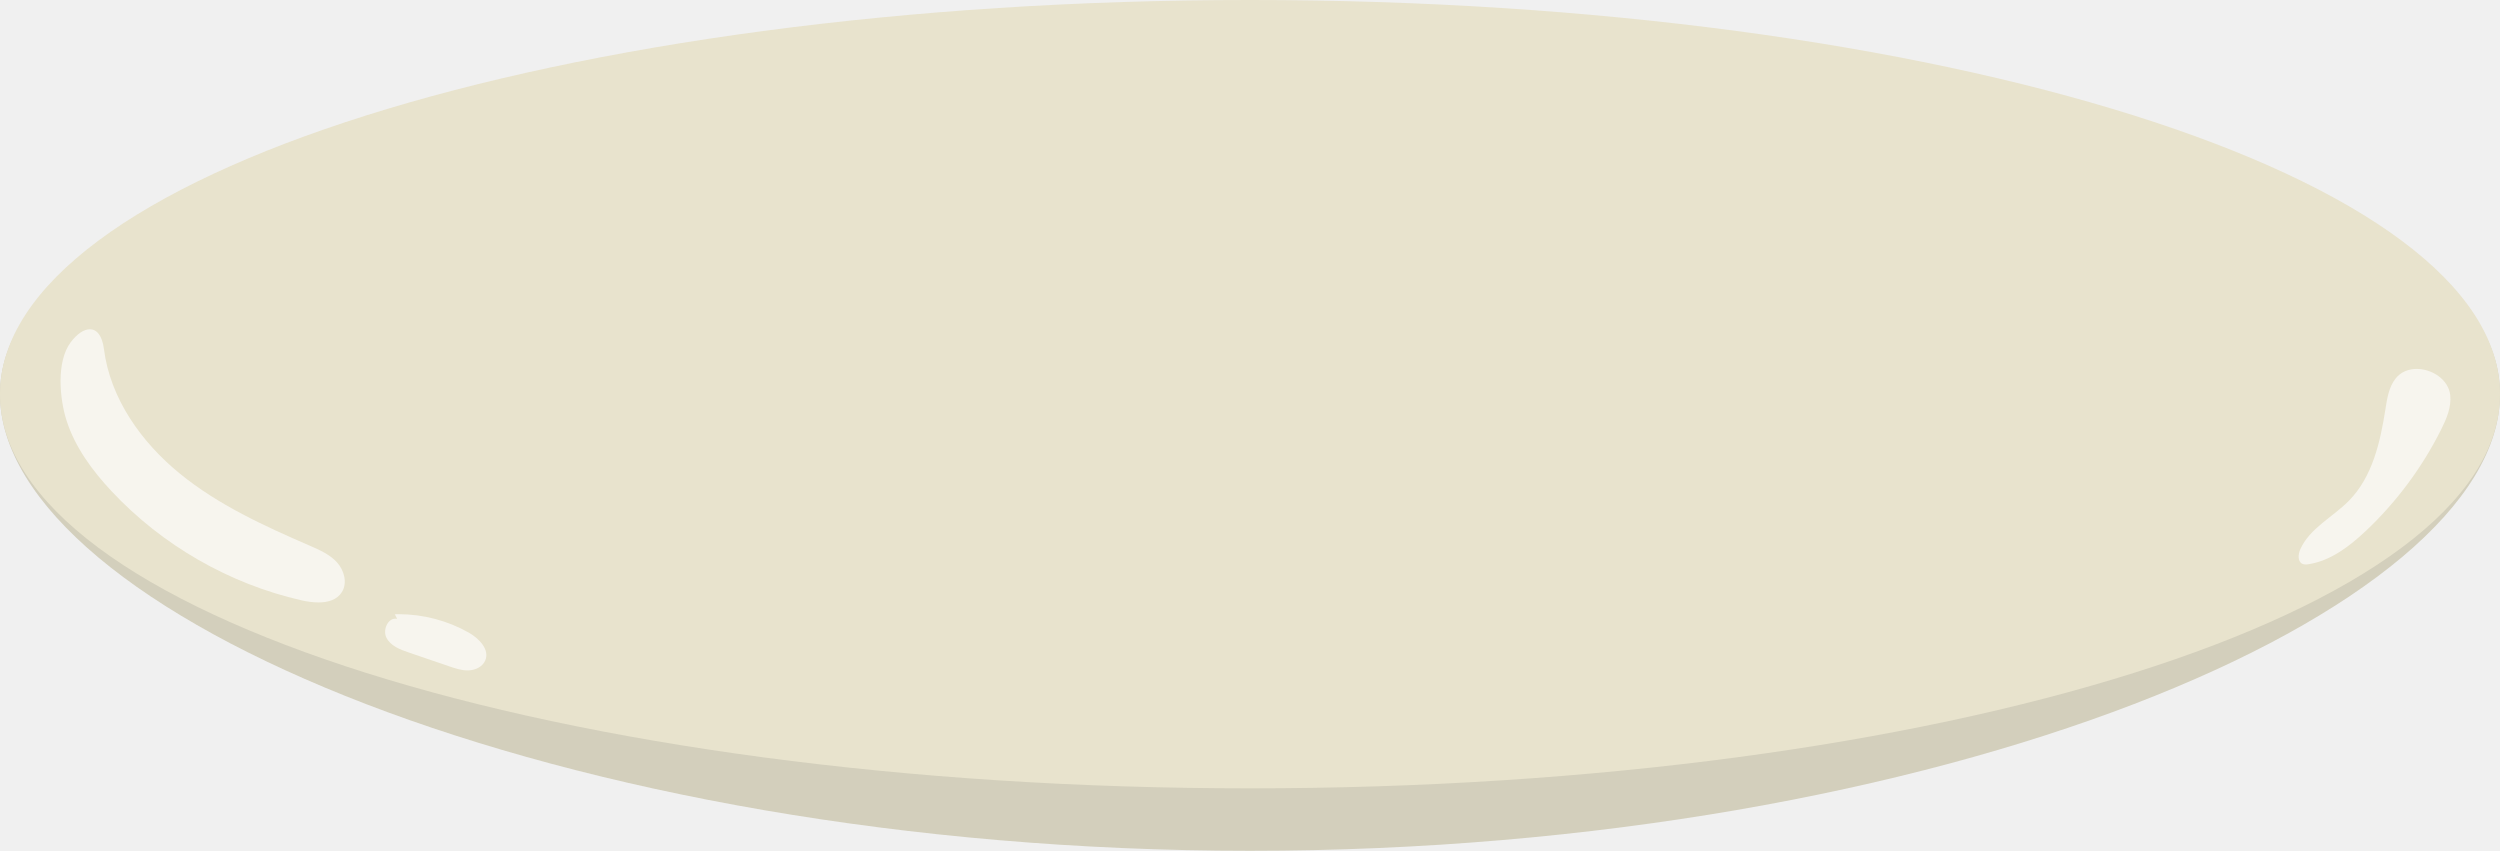
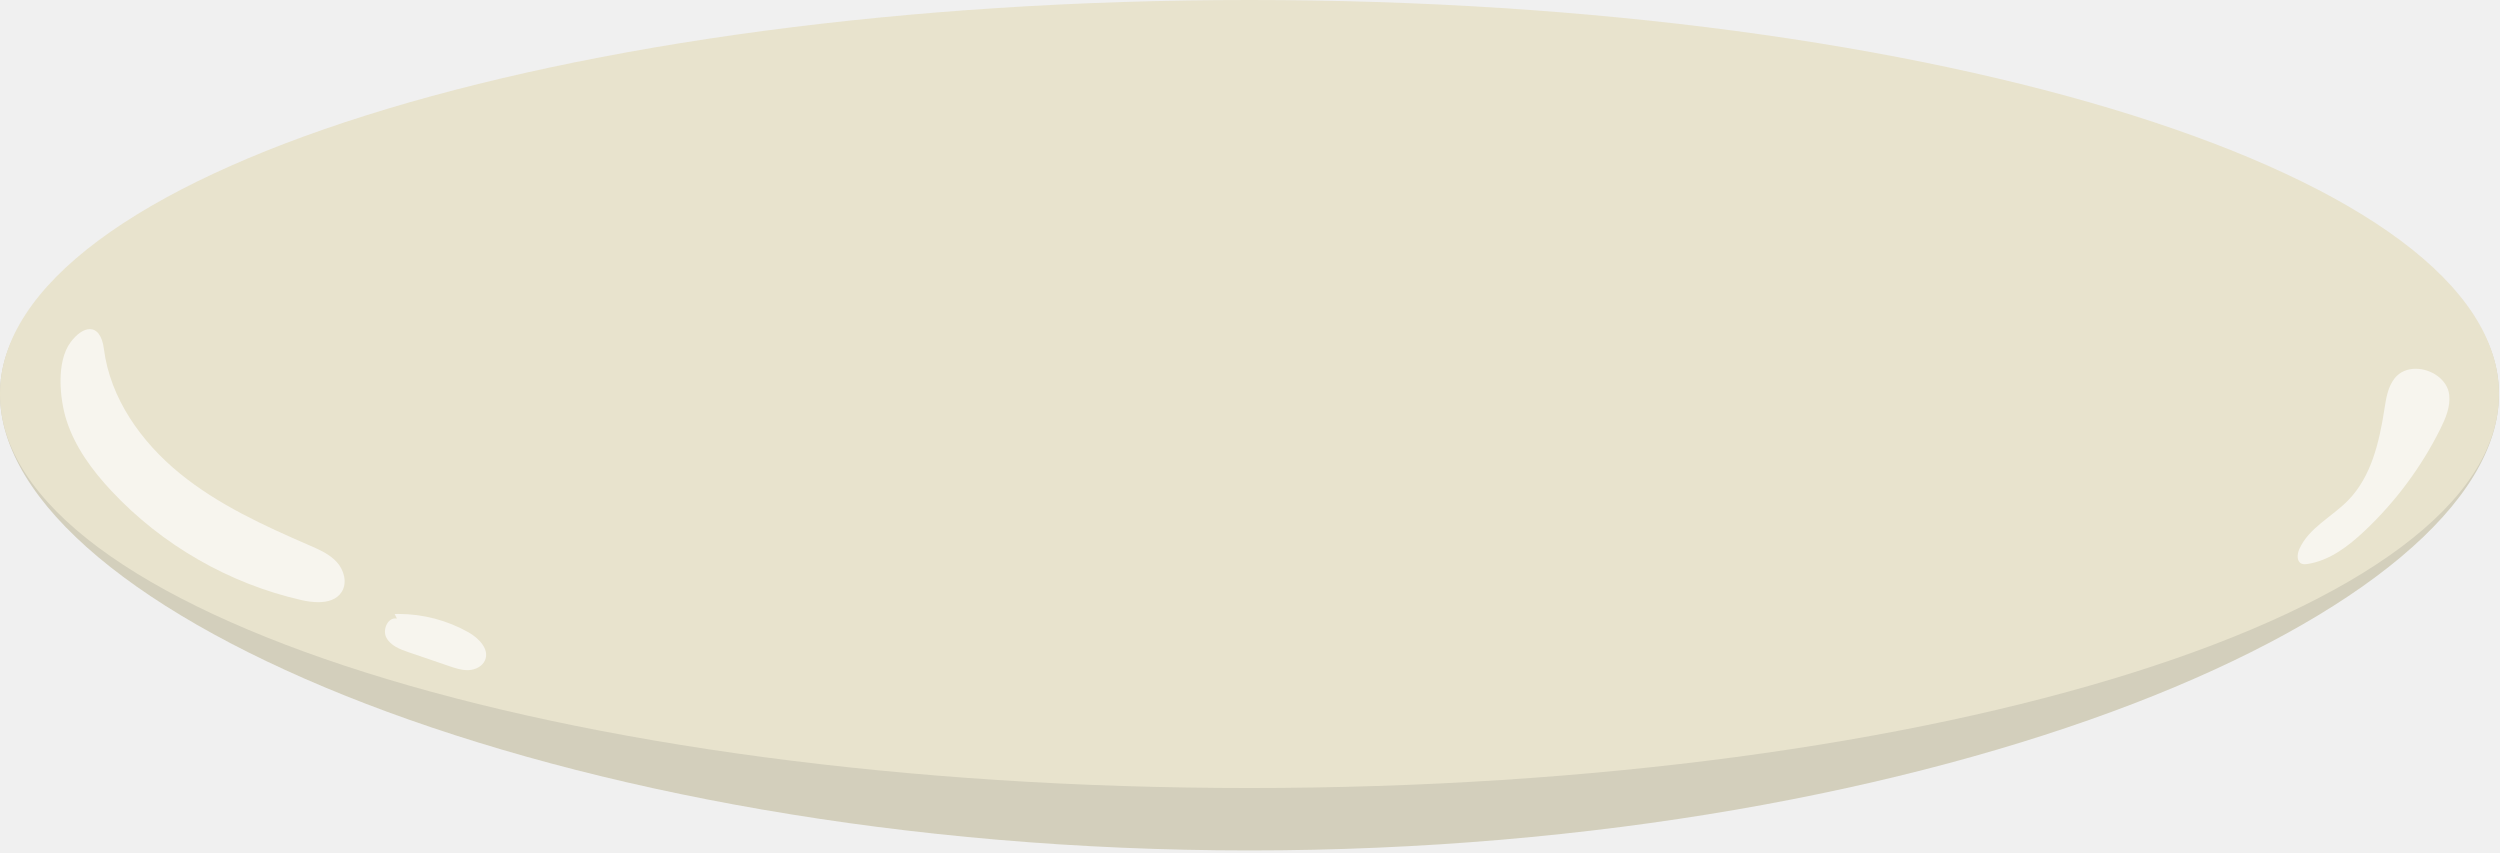
- <svg xmlns="http://www.w3.org/2000/svg" width="324.243mm" height="110.345mm" viewBox="0 0 324.243 110.345" version="1.1" id="svg4920">
-   <defs id="defs4917" />
-   <g id="layer1" transform="translate(78.72742,-45.04653)">
-     <g id="g4958">
-       <path d="m 245.516,96.171 c 0,28.233 -72.584,59.221 -162.122,59.221 -89.537,0 -162.122,-30.988 -162.122,-59.221 0,-28.236 72.584,-43.025 162.122,-43.025 89.537,0 162.122,14.788 162.122,43.025" style="fill:#d3cfbc;fill-opacity:1;fill-rule:nonzero;stroke:none;stroke-width:0.035" id="path420" />
-       <path d="m 245.516,96.171 c 0,28.233 -72.584,51.121 -162.122,51.121 -89.537,0 -162.122,-22.888 -162.122,-51.121 0,-28.236 72.584,-51.125 162.122,-51.125 89.537,0 162.122,22.888 162.122,51.125" style="fill:#e8e3cd;fill-opacity:1;fill-rule:nonzero;stroke:none;stroke-width:0.035" id="path422" />
-       <path d="m -37.431,123.18 c -0.731,0 -1.487,-0.113 -2.173,-0.268 -9.386,-2.134 -18.099,-7.14 -24.67,-14.175 -2.492,-2.667 -4.718,-5.687 -5.828,-9.165 -0.882,-2.766 -1.355,-7.606 0.546,-10.135 0.811,-1.083 1.711,-1.686 2.483,-1.686 0.883,0 1.6,0.79 1.827,2.575 0.815,6.399 4.83,12.054 9.827,16.133 4.998,4.082 10.95,6.795 16.869,9.363 1.278,0.557 2.601,1.136 3.536,2.17 0.935,1.034 1.369,2.66 0.631,3.842 -0.634,1.016 -1.805,1.348 -3.048,1.348" style="fill:#f7f5ee;fill-opacity:1;fill-rule:nonzero;stroke:none;stroke-width:0.035" id="path424" />
-       <path d="m -18.082,131.999 c -0.815,0 -1.611,-0.268 -2.385,-0.533 -1.746,-0.596 -3.491,-1.192 -5.237,-1.789 -1.117,-0.381 -2.336,-0.847 -2.89,-1.891 -0.518,-0.977 0.117,-2.501 1.148,-2.501 0.071,0 0.144,0.007 0.219,0.021 l -0.291,-0.593 c 0.171,-0.004 0.343,-0.007 0.515,-0.007 3.157,0 6.312,0.829 9.061,2.381 1.337,0.758 2.744,2.187 2.157,3.605 -0.334,0.811 -1.248,1.259 -2.123,1.302 -0.058,0 -0.116,0.004 -0.173,0.004" style="fill:#f7f5ee;fill-opacity:1;fill-rule:nonzero;stroke:none;stroke-width:0.035" id="path426" />
-       <path d="m 220.312,118.259 c -0.147,0 -0.291,-0.021 -0.424,-0.081 -0.632,-0.296 -0.565,-1.224 -0.285,-1.863 1.213,-2.769 4.242,-4.191 6.351,-6.357 3.006,-3.08 4.032,-7.542 4.695,-11.797 0.219,-1.415 0.445,-2.91 1.337,-4.036 0.677,-0.857 1.683,-1.231 2.723,-1.231 2,0 4.138,1.386 4.353,3.404 0.166,1.535 -0.469,3.03 -1.157,4.41 -2.462,4.939 -5.803,9.437 -9.818,13.222 -2.103,1.983 -4.526,3.838 -7.382,4.29 -0.129,0.021 -0.263,0.039 -0.395,0.039" style="fill:#f7f5ee;fill-opacity:1;fill-rule:nonzero;stroke:none;stroke-width:0.035" id="path428" />
-     </g>
+ <svg xmlns="http://www.w3.org/2000/svg" width="1226" height="418" viewBox="0 0 1226 418" fill="none">
+   <g clip-path="url(#clip0_141_874)">
+     <path d="M1225.49 193.227C1225.49 299.933 951.151 417.053 612.743 417.053C274.333 417.053 0 299.933 0 193.227C0 86.507 274.333 30.613 612.743 30.613C951.151 30.613 1225.49 86.507 1225.49 193.227" fill="#D3CFBC" />
+     <path d="M1225.49 193.227C1225.49 299.933 951.151 386.44 612.743 386.44C274.333 386.44 0 299.933 0 193.227C0 86.507 274.333 0 612.743 0C951.151 0 1225.49 86.507 1225.49 193.227" fill="#E8E3CD" />
+     <path d="M156.08 295.307C153.317 295.307 150.46 294.88 147.865 294.293C112.389 286.227 79.459 267.307 54.624 240.72C45.204 230.64 36.791 219.227 32.597 206.08C29.263 195.627 27.477 177.333 34.663 167.773C37.729 163.68 41.128 161.4 44.048 161.4C47.387 161.4 50.096 164.387 50.955 171.133C54.035 195.32 69.208 216.693 88.095 232.107C106.985 247.533 129.481 257.787 151.852 267.493C156.684 269.6 161.681 271.787 165.215 275.693C168.747 279.6 170.389 285.747 167.601 290.213C165.205 294.053 160.78 295.307 156.08 295.307" fill="#F7F5EE" />
+     <path d="M229.209 328.64C226.129 328.64 223.121 327.627 220.196 326.627C213.599 324.373 207 322.12 200.403 319.867C196.18 318.427 191.572 316.667 189.48 312.72C187.521 309.027 189.923 303.267 193.82 303.267C194.09 303.267 194.365 303.293 194.647 303.347L193.545 301.107C194.193 301.092 194.843 301.08 195.491 301.08C207.424 301.08 219.348 304.214 229.737 310.08C234.792 312.947 240.107 318.347 237.889 323.707C236.625 326.774 233.172 328.467 229.864 328.627C229.645 328.627 229.427 328.642 229.209 328.642" fill="#F7F5EE" />
+     <path d="M1130.23 276.707C1129.67 276.707 1129.13 276.627 1128.62 276.4C1126.23 275.28 1126.49 271.774 1127.55 269.36C1132.13 258.893 1143.58 253.52 1151.55 245.333C1162.91 233.693 1166.79 216.827 1169.3 200.747C1170.13 195.4 1170.98 189.747 1174.35 185.494C1176.91 182.254 1180.71 180.84 1184.65 180.84C1192.21 180.84 1200.29 186.08 1201.1 193.707C1201.73 199.507 1199.33 205.16 1196.73 210.373C1187.42 229.04 1174.79 246.04 1159.62 260.347C1151.67 267.84 1142.51 274.854 1131.72 276.56C1131.23 276.64 1130.72 276.707 1130.23 276.707" fill="#F7F5EE" />
  </g>
+   <defs>
+     <clipPath id="clip0_141_874">
+       <rect width="1225.49" height="417.053" fill="white" />
+     </clipPath>
+   </defs>
</svg>
